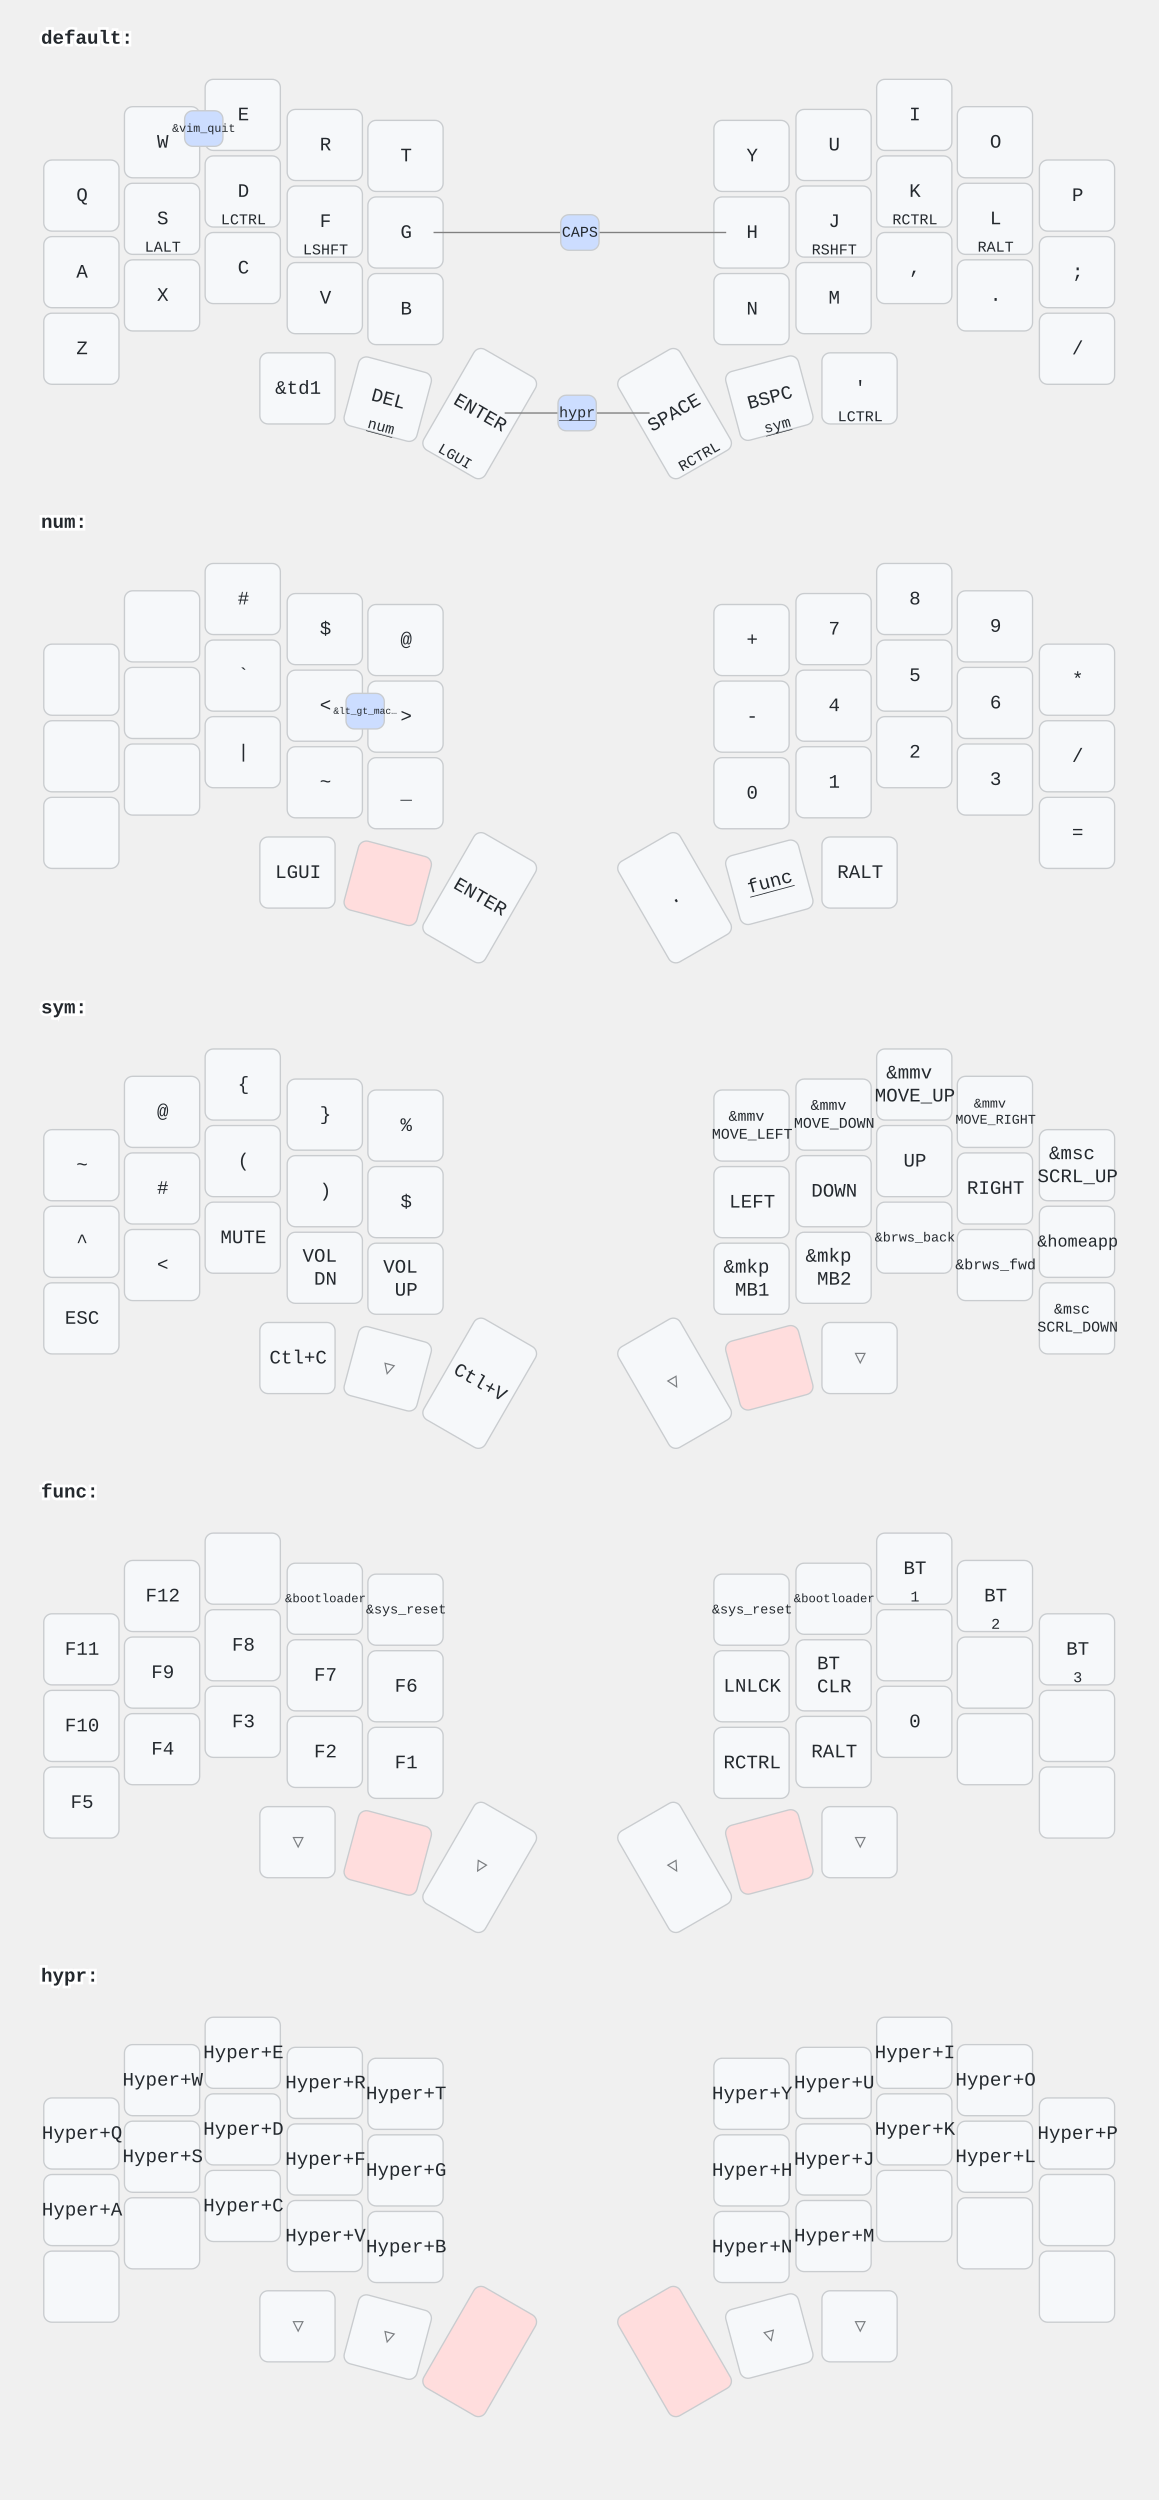
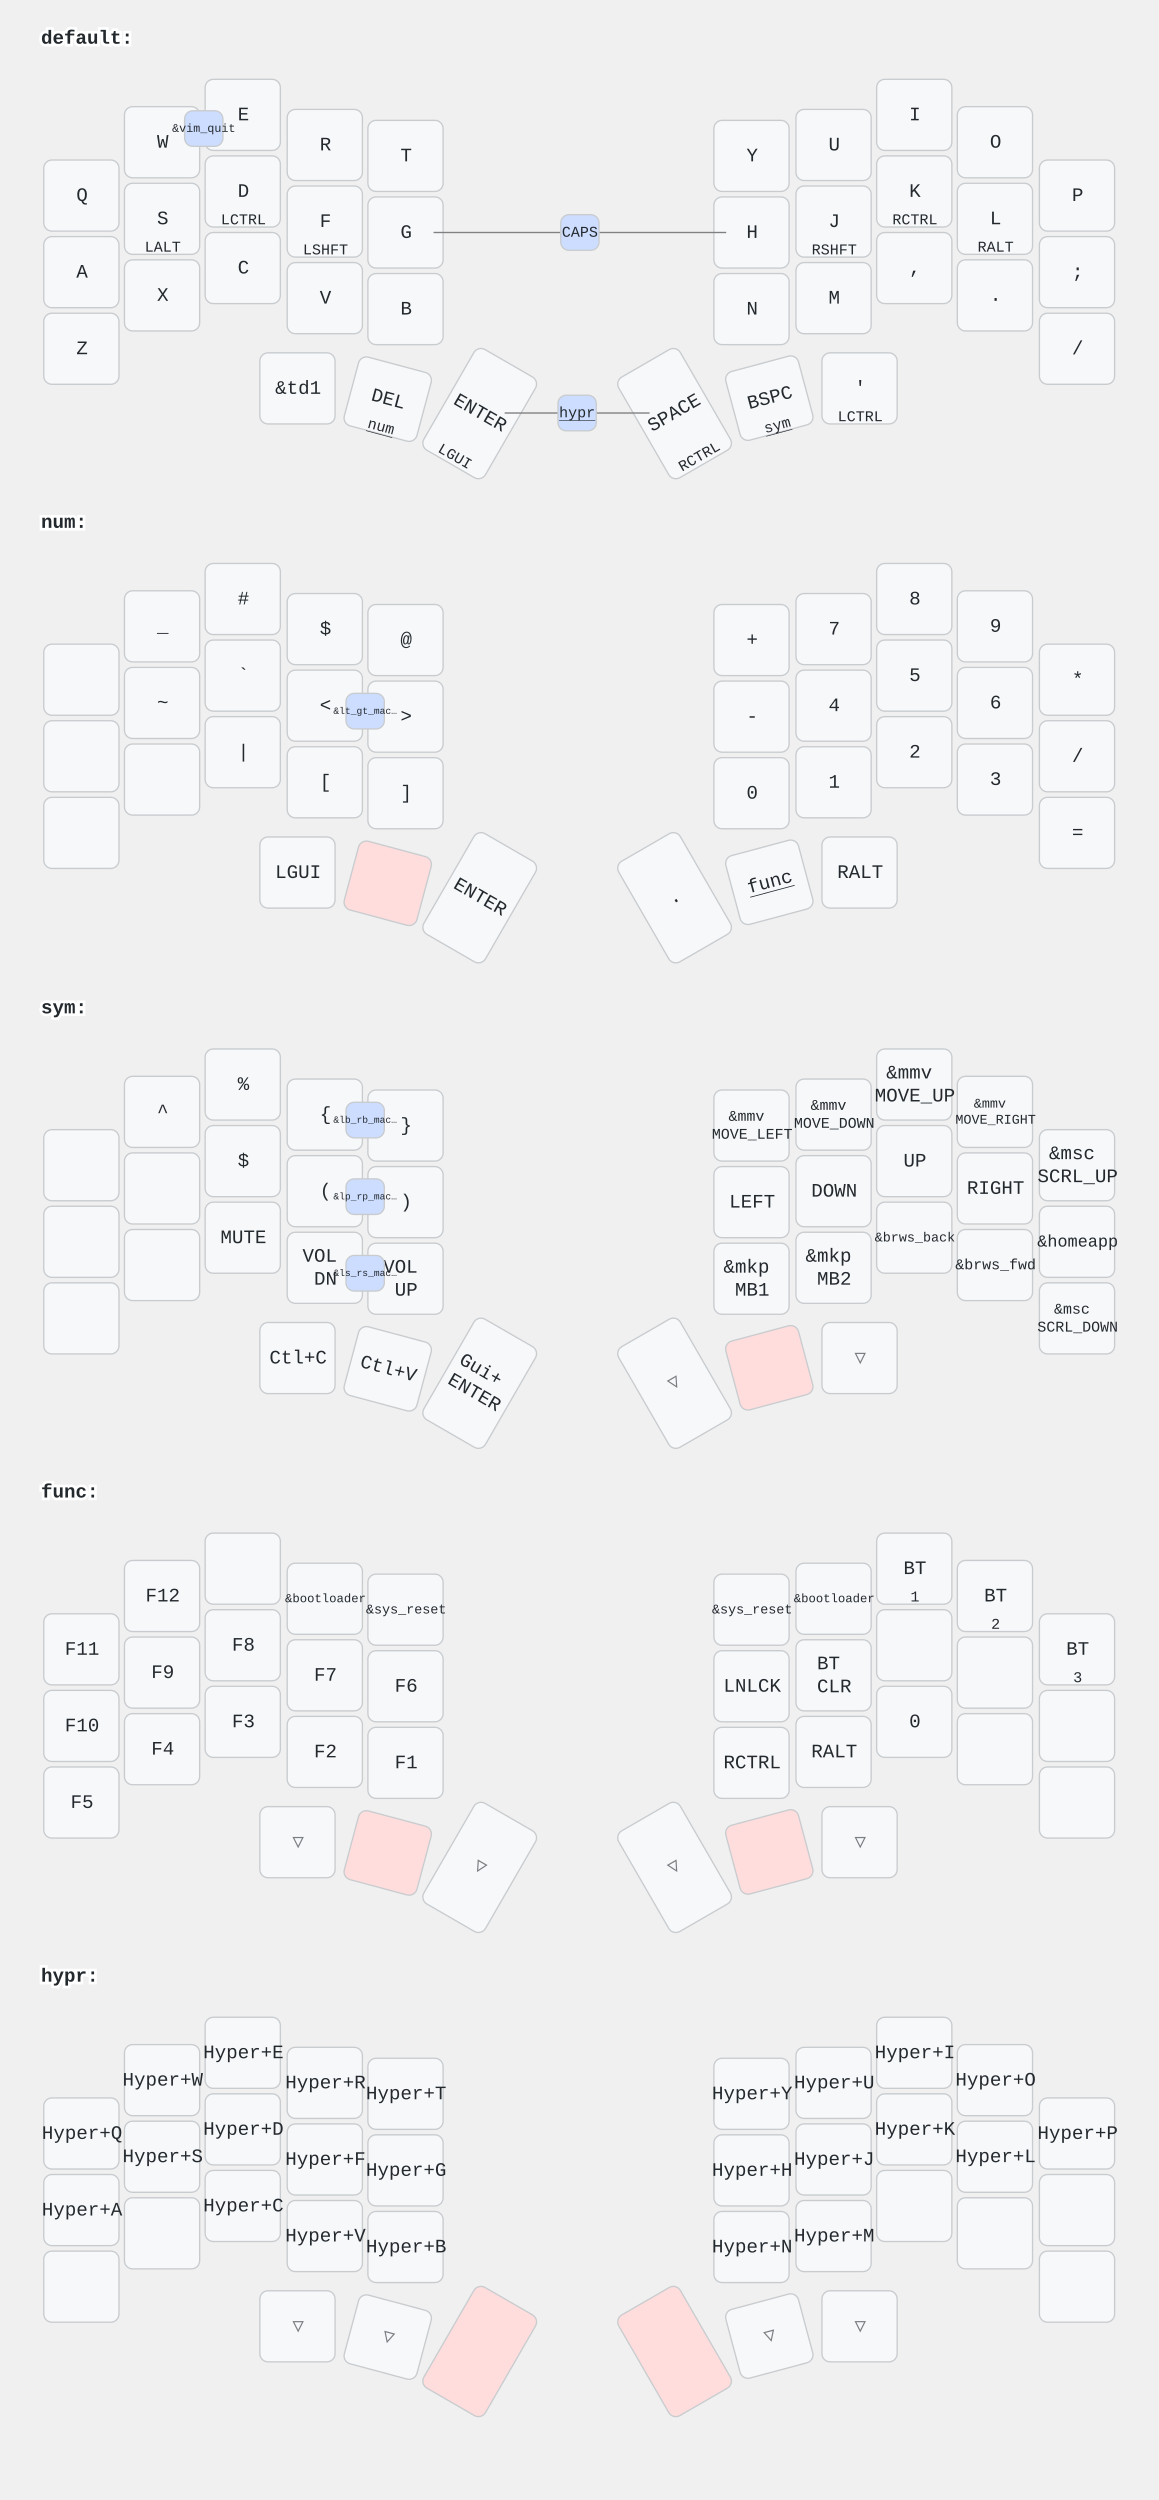
<svg xmlns="http://www.w3.org/2000/svg" width="847" height="1828" viewBox="0 0 847 1828" class="keymap">
  <style>/* inherit to force styles through use tags */
svg path {
    fill: inherit;
}

/* font and background color specifications */
svg.keymap {
    font-family: SFMono-Regular,Consolas,Liberation Mono,Menlo,monospace;
    font-size: 14px;
    font-kerning: normal;
    text-rendering: optimizeLegibility;
    fill: #24292e;
}

/* default key styling */
rect.key {
    fill: #f6f8fa;
}

rect.key, rect.combo {
    stroke: #c9cccf;
    stroke-width: 1;
}

/* default key side styling, only used is draw_key_sides is set */
rect.side {
    filter: brightness(90%);
}

/* color accent for combo boxes */
rect.combo, rect.combo-separate {
    fill: #cdf;
}

/* color accent for held keys */
rect.held, rect.combo.held {
    fill: #fdd;
}

/* color accent for ghost (optional) keys */
rect.ghost, rect.combo.ghost {
    stroke-dasharray: 4, 4;
    stroke-width: 2;
}

text {
    text-anchor: middle;
    dominant-baseline: middle;
}

/* styling for layer labels */
text.label {
    font-weight: bold;
    text-anchor: start;
    stroke: white;
    stroke-width: 4;
    paint-order: stroke;
}

/* styling for optional footer */
text.footer {
    text-anchor: end;
    dominant-baseline: auto;
    stroke: white;
    stroke-width: 4;
    paint-order: stroke;
}

/* styling for combo tap, and key non-tap label text */
text.combo, text.hold, text.shifted, text.left, text.right {
    font-size: 11px;
}

text.hold {
    text-anchor: middle;
    dominant-baseline: auto;
}

text.shifted {
    text-anchor: middle;
    dominant-baseline: hanging;
}

text.left {
    text-anchor: start;
}

text.right {
    text-anchor: end;
}

text.layer-activator {
    text-decoration: underline;
}

/* styling for hold/shifted label text in combo box */
text.combo.hold, text.combo.shifted, text.combo.left, text.combo.right {
    font-size: 8px;
}

/* lighter symbol for transparent keys */
text.trans {
    fill: #7b7e81;
}

/* styling for combo dendrons */
path.combo {
    stroke-width: 1;
    stroke: gray;
    fill: none;
}

/* Start Tabler Icons Cleanup */
/* cannot use height/width with glyphs */
.icon-tabler &gt; path {
    fill: inherit;
    stroke: inherit;
    stroke-width: 2;
}
/* hide tabler's default box */
.icon-tabler &gt; path[stroke="none"][fill="none"] {
    visibility: hidden;
}
/* End Tabler Icons Cleanup */
</style>
  <g transform="translate(30, 0)" class="layer-default">
    <text x="0" y="28" class="label" id="default">default:</text>
    <g transform="translate(0, 56)">
      <g transform="translate(30, 87)" class="key keypos-0">
        <rect rx="6" ry="6" x="-28" y="-26" width="55" height="52" class="key" />
        <text x="0" y="0" class="key tap">Q</text>
      </g>
      <g transform="translate(89, 48)" class="key keypos-1">
        <rect rx="6" ry="6" x="-28" y="-26" width="55" height="52" class="key" />
        <text x="0" y="0" class="key tap">W</text>
      </g>
      <g transform="translate(148, 28)" class="key keypos-2">
        <rect rx="6" ry="6" x="-28" y="-26" width="55" height="52" class="key" />
        <text x="0" y="0" class="key tap">E</text>
      </g>
      <g transform="translate(208, 50)" class="key keypos-3">
        <rect rx="6" ry="6" x="-28" y="-26" width="55" height="52" class="key" />
        <text x="0" y="0" class="key tap">R</text>
      </g>
      <g transform="translate(267, 58)" class="key keypos-4">
        <rect rx="6" ry="6" x="-28" y="-26" width="55" height="52" class="key" />
        <text x="0" y="0" class="key tap">T</text>
      </g>
      <g transform="translate(520, 58)" class="key keypos-5">
        <rect rx="6" ry="6" x="-28" y="-26" width="55" height="52" class="key" />
        <text x="0" y="0" class="key tap">Y</text>
      </g>
      <g transform="translate(580, 50)" class="key keypos-6">
        <rect rx="6" ry="6" x="-28" y="-26" width="55" height="52" class="key" />
        <text x="0" y="0" class="key tap">U</text>
      </g>
      <g transform="translate(639, 28)" class="key keypos-7">
        <rect rx="6" ry="6" x="-28" y="-26" width="55" height="52" class="key" />
        <text x="0" y="0" class="key tap">I</text>
      </g>
      <g transform="translate(698, 48)" class="key keypos-8">
        <rect rx="6" ry="6" x="-28" y="-26" width="55" height="52" class="key" />
        <text x="0" y="0" class="key tap">O</text>
      </g>
      <g transform="translate(758, 87)" class="key keypos-9">
        <rect rx="6" ry="6" x="-28" y="-26" width="55" height="52" class="key" />
        <text x="0" y="0" class="key tap">P</text>
      </g>
      <g transform="translate(30, 143)" class="key keypos-10">
        <rect rx="6" ry="6" x="-28" y="-26" width="55" height="52" class="key" />
        <text x="0" y="0" class="key tap">A</text>
      </g>
      <g transform="translate(89, 104)" class="key keypos-11">
        <rect rx="6" ry="6" x="-28" y="-26" width="55" height="52" class="key" />
        <text x="0" y="0" class="key tap">S</text>
        <text x="0" y="24" class="key hold">LALT</text>
      </g>
      <g transform="translate(148, 84)" class="key keypos-12">
        <rect rx="6" ry="6" x="-28" y="-26" width="55" height="52" class="key" />
        <text x="0" y="0" class="key tap">D</text>
        <text x="0" y="24" class="key hold">LCTRL</text>
      </g>
      <g transform="translate(208, 106)" class="key keypos-13">
        <rect rx="6" ry="6" x="-28" y="-26" width="55" height="52" class="key" />
        <text x="0" y="0" class="key tap">F</text>
        <text x="0" y="24" class="key hold">LSHFT</text>
      </g>
      <g transform="translate(267, 114)" class="key keypos-14">
        <rect rx="6" ry="6" x="-28" y="-26" width="55" height="52" class="key" />
        <text x="0" y="0" class="key tap">G</text>
      </g>
      <g transform="translate(520, 114)" class="key keypos-15">
        <rect rx="6" ry="6" x="-28" y="-26" width="55" height="52" class="key" />
        <text x="0" y="0" class="key tap">H</text>
      </g>
      <g transform="translate(580, 106)" class="key keypos-16">
        <rect rx="6" ry="6" x="-28" y="-26" width="55" height="52" class="key" />
        <text x="0" y="0" class="key tap">J</text>
        <text x="0" y="24" class="key hold">RSHFT</text>
      </g>
      <g transform="translate(639, 84)" class="key keypos-17">
        <rect rx="6" ry="6" x="-28" y="-26" width="55" height="52" class="key" />
        <text x="0" y="0" class="key tap">K</text>
        <text x="0" y="24" class="key hold">RCTRL</text>
      </g>
      <g transform="translate(698, 104)" class="key keypos-18">
        <rect rx="6" ry="6" x="-28" y="-26" width="55" height="52" class="key" />
        <text x="0" y="0" class="key tap">L</text>
        <text x="0" y="24" class="key hold">RALT</text>
      </g>
      <g transform="translate(758, 143)" class="key keypos-19">
        <rect rx="6" ry="6" x="-28" y="-26" width="55" height="52" class="key" />
        <text x="0" y="0" class="key tap">;</text>
      </g>
      <g transform="translate(30, 199)" class="key keypos-20">
        <rect rx="6" ry="6" x="-28" y="-26" width="55" height="52" class="key" />
        <text x="0" y="0" class="key tap">Z</text>
      </g>
      <g transform="translate(89, 160)" class="key keypos-21">
        <rect rx="6" ry="6" x="-28" y="-26" width="55" height="52" class="key" />
        <text x="0" y="0" class="key tap">X</text>
      </g>
      <g transform="translate(148, 140)" class="key keypos-22">
        <rect rx="6" ry="6" x="-28" y="-26" width="55" height="52" class="key" />
        <text x="0" y="0" class="key tap">C</text>
      </g>
      <g transform="translate(208, 162)" class="key keypos-23">
        <rect rx="6" ry="6" x="-28" y="-26" width="55" height="52" class="key" />
        <text x="0" y="0" class="key tap">V</text>
      </g>
      <g transform="translate(267, 170)" class="key keypos-24">
        <rect rx="6" ry="6" x="-28" y="-26" width="55" height="52" class="key" />
        <text x="0" y="0" class="key tap">B</text>
      </g>
      <g transform="translate(520, 170)" class="key keypos-25">
        <rect rx="6" ry="6" x="-28" y="-26" width="55" height="52" class="key" />
        <text x="0" y="0" class="key tap">N</text>
      </g>
      <g transform="translate(580, 162)" class="key keypos-26">
        <rect rx="6" ry="6" x="-28" y="-26" width="55" height="52" class="key" />
        <text x="0" y="0" class="key tap">M</text>
      </g>
      <g transform="translate(639, 140)" class="key keypos-27">
        <rect rx="6" ry="6" x="-28" y="-26" width="55" height="52" class="key" />
        <text x="0" y="0" class="key tap">,</text>
      </g>
      <g transform="translate(698, 160)" class="key keypos-28">
        <rect rx="6" ry="6" x="-28" y="-26" width="55" height="52" class="key" />
        <text x="0" y="0" class="key tap">.</text>
      </g>
      <g transform="translate(758, 199)" class="key keypos-29">
        <rect rx="6" ry="6" x="-28" y="-26" width="55" height="52" class="key" />
        <text x="0" y="0" class="key tap">/</text>
      </g>
      <g transform="translate(188, 228)" class="key keypos-30">
        <rect rx="6" ry="6" x="-28" y="-26" width="55" height="52" class="key" />
        <text x="0" y="0" class="key tap">&amp;td1</text>
      </g>
      <g transform="translate(254, 236) rotate(15.0)" class="key keypos-31">
        <rect rx="6" ry="6" x="-28" y="-26" width="55" height="52" class="key" />
        <text x="0" y="0" class="key tap">DEL</text>
        <a href="#num">
          <text x="0" y="24" class="key hold layer-activator">num</text>
        </a>
      </g>
      <g transform="translate(321, 246) rotate(30.0)" class="key keypos-32">
        <rect rx="6" ry="6" x="-26" y="-42" width="52" height="85" class="key" />
        <text x="0" y="0" class="key tap">ENTER</text>
        <text x="0" y="40" class="key hold">LGUI</text>
      </g>
      <g transform="translate(463, 246) rotate(-30.0)" class="key keypos-33">
        <rect rx="6" ry="6" x="-26" y="-42" width="52" height="85" class="key" />
        <text x="0" y="0" class="key tap">SPACE</text>
        <text x="0" y="40" class="key hold">RCTRL</text>
      </g>
      <g transform="translate(533, 235) rotate(-15.0)" class="key keypos-34">
        <rect rx="6" ry="6" x="-28" y="-26" width="55" height="52" class="key" />
        <text x="0" y="0" class="key tap">BSPC</text>
        <a href="#sym">
          <text x="0" y="24" class="key hold layer-activator">sym</text>
        </a>
      </g>
      <g transform="translate(599, 228)" class="key keypos-35">
        <rect rx="6" ry="6" x="-28" y="-26" width="55" height="52" class="key" />
        <text x="0" y="0" class="key tap">'</text>
        <text x="0" y="24" class="key hold">LCTRL</text>
      </g>
      <g class="combo combopos-0">
        <rect rx="6" ry="6" x="105" y="25" width="28" height="26" class="combo" />
        <text x="119" y="38" class="combo tap">
          <tspan style="font-size: 78%">&amp;vim_quit</tspan>
        </text>
      </g>
      <g class="combo combopos-1">
        <path d="M392,246 l-53,0" class="combo" />
        <path d="M392,246 l53,0" class="combo" />
        <rect rx="6" ry="6" x="378" y="233" width="28" height="26" class="combo" />
        <a href="#hypr">
          <text x="392" y="246" class="combo tap layer-activator">hypr</text>
        </a>
      </g>
      <g class="combo combopos-2">
        <path d="M394,114 l-107,0" class="combo" />
        <path d="M394,114 l107,0" class="combo" />
        <rect rx="6" ry="6" x="380" y="101" width="28" height="26" class="combo" />
        <text x="394" y="114" class="combo tap">CAPS</text>
      </g>
    </g>
  </g>
  <g transform="translate(30, 354)" class="layer-num">
    <text x="0" y="28" class="label" id="num">num:</text>
    <g transform="translate(0, 56)">
      <g transform="translate(30, 87)" class="key keypos-0">
        <rect rx="6" ry="6" x="-28" y="-26" width="55" height="52" class="key" />
      </g>
      <g transform="translate(89, 48)" class="key keypos-1">
        <rect rx="6" ry="6" x="-28" y="-26" width="55" height="52" class="key" />
+         <text x="0" y="0" class="key tap">_</text>
      </g>
      <g transform="translate(148, 28)" class="key keypos-2">
        <rect rx="6" ry="6" x="-28" y="-26" width="55" height="52" class="key" />
        <text x="0" y="0" class="key tap">#</text>
      </g>
      <g transform="translate(208, 50)" class="key keypos-3">
        <rect rx="6" ry="6" x="-28" y="-26" width="55" height="52" class="key" />
        <text x="0" y="0" class="key tap">$</text>
      </g>
      <g transform="translate(267, 58)" class="key keypos-4">
        <rect rx="6" ry="6" x="-28" y="-26" width="55" height="52" class="key" />
        <text x="0" y="0" class="key tap">@</text>
      </g>
      <g transform="translate(520, 58)" class="key keypos-5">
        <rect rx="6" ry="6" x="-28" y="-26" width="55" height="52" class="key" />
        <text x="0" y="0" class="key tap">+</text>
      </g>
      <g transform="translate(580, 50)" class="key keypos-6">
        <rect rx="6" ry="6" x="-28" y="-26" width="55" height="52" class="key" />
        <text x="0" y="0" class="key tap">7</text>
      </g>
      <g transform="translate(639, 28)" class="key keypos-7">
        <rect rx="6" ry="6" x="-28" y="-26" width="55" height="52" class="key" />
        <text x="0" y="0" class="key tap">8</text>
      </g>
      <g transform="translate(698, 48)" class="key keypos-8">
        <rect rx="6" ry="6" x="-28" y="-26" width="55" height="52" class="key" />
        <text x="0" y="0" class="key tap">9</text>
      </g>
      <g transform="translate(758, 87)" class="key keypos-9">
        <rect rx="6" ry="6" x="-28" y="-26" width="55" height="52" class="key" />
        <text x="0" y="0" class="key tap">*</text>
      </g>
      <g transform="translate(30, 143)" class="key keypos-10">
        <rect rx="6" ry="6" x="-28" y="-26" width="55" height="52" class="key" />
      </g>
      <g transform="translate(89, 104)" class="key keypos-11">
        <rect rx="6" ry="6" x="-28" y="-26" width="55" height="52" class="key" />
+         <text x="0" y="0" class="key tap">~</text>
      </g>
      <g transform="translate(148, 84)" class="key keypos-12">
        <rect rx="6" ry="6" x="-28" y="-26" width="55" height="52" class="key" />
        <text x="0" y="0" class="key tap">`</text>
      </g>
      <g transform="translate(208, 106)" class="key keypos-13">
        <rect rx="6" ry="6" x="-28" y="-26" width="55" height="52" class="key" />
        <text x="0" y="0" class="key tap">&lt;</text>
      </g>
      <g transform="translate(267, 114)" class="key keypos-14">
        <rect rx="6" ry="6" x="-28" y="-26" width="55" height="52" class="key" />
        <text x="0" y="0" class="key tap">&gt;</text>
      </g>
      <g transform="translate(520, 114)" class="key keypos-15">
        <rect rx="6" ry="6" x="-28" y="-26" width="55" height="52" class="key" />
        <text x="0" y="0" class="key tap">-</text>
      </g>
      <g transform="translate(580, 106)" class="key keypos-16">
        <rect rx="6" ry="6" x="-28" y="-26" width="55" height="52" class="key" />
        <text x="0" y="0" class="key tap">4</text>
      </g>
      <g transform="translate(639, 84)" class="key keypos-17">
        <rect rx="6" ry="6" x="-28" y="-26" width="55" height="52" class="key" />
        <text x="0" y="0" class="key tap">5</text>
      </g>
      <g transform="translate(698, 104)" class="key keypos-18">
        <rect rx="6" ry="6" x="-28" y="-26" width="55" height="52" class="key" />
        <text x="0" y="0" class="key tap">6</text>
      </g>
      <g transform="translate(758, 143)" class="key keypos-19">
        <rect rx="6" ry="6" x="-28" y="-26" width="55" height="52" class="key" />
        <text x="0" y="0" class="key tap">/</text>
      </g>
      <g transform="translate(30, 199)" class="key keypos-20">
        <rect rx="6" ry="6" x="-28" y="-26" width="55" height="52" class="key" />
      </g>
      <g transform="translate(89, 160)" class="key keypos-21">
        <rect rx="6" ry="6" x="-28" y="-26" width="55" height="52" class="key" />
      </g>
      <g transform="translate(148, 140)" class="key keypos-22">
        <rect rx="6" ry="6" x="-28" y="-26" width="55" height="52" class="key" />
        <text x="0" y="0" class="key tap">|</text>
      </g>
      <g transform="translate(208, 162)" class="key keypos-23">
        <rect rx="6" ry="6" x="-28" y="-26" width="55" height="52" class="key" />
-         <text x="0" y="0" class="key tap">~</text>
+         <text x="0" y="0" class="key tap">[</text>
      </g>
      <g transform="translate(267, 170)" class="key keypos-24">
        <rect rx="6" ry="6" x="-28" y="-26" width="55" height="52" class="key" />
-         <text x="0" y="0" class="key tap">_</text>
+         <text x="0" y="0" class="key tap">]</text>
      </g>
      <g transform="translate(520, 170)" class="key keypos-25">
        <rect rx="6" ry="6" x="-28" y="-26" width="55" height="52" class="key" />
        <text x="0" y="0" class="key tap">0</text>
      </g>
      <g transform="translate(580, 162)" class="key keypos-26">
        <rect rx="6" ry="6" x="-28" y="-26" width="55" height="52" class="key" />
        <text x="0" y="0" class="key tap">1</text>
      </g>
      <g transform="translate(639, 140)" class="key keypos-27">
        <rect rx="6" ry="6" x="-28" y="-26" width="55" height="52" class="key" />
        <text x="0" y="0" class="key tap">2</text>
      </g>
      <g transform="translate(698, 160)" class="key keypos-28">
        <rect rx="6" ry="6" x="-28" y="-26" width="55" height="52" class="key" />
        <text x="0" y="0" class="key tap">3</text>
      </g>
      <g transform="translate(758, 199)" class="key keypos-29">
        <rect rx="6" ry="6" x="-28" y="-26" width="55" height="52" class="key" />
        <text x="0" y="0" class="key tap">=</text>
      </g>
      <g transform="translate(188, 228)" class="key keypos-30">
        <rect rx="6" ry="6" x="-28" y="-26" width="55" height="52" class="key" />
        <text x="0" y="0" class="key tap">LGUI</text>
      </g>
      <g transform="translate(254, 236) rotate(15.0)" class="key held keypos-31">
        <rect rx="6" ry="6" x="-28" y="-26" width="55" height="52" class="key held" />
      </g>
      <g transform="translate(321, 246) rotate(30.0)" class="key keypos-32">
        <rect rx="6" ry="6" x="-26" y="-42" width="52" height="85" class="key" />
        <text x="0" y="0" class="key tap">ENTER</text>
      </g>
      <g transform="translate(463, 246) rotate(-30.0)" class="key keypos-33">
        <rect rx="6" ry="6" x="-26" y="-42" width="52" height="85" class="key" />
        <text x="0" y="0" class="key tap">.</text>
      </g>
      <g transform="translate(533, 235) rotate(-15.0)" class="key keypos-34">
        <rect rx="6" ry="6" x="-28" y="-26" width="55" height="52" class="key" />
        <a href="#func">
          <text x="0" y="0" class="key tap layer-activator">func</text>
        </a>
      </g>
      <g transform="translate(599, 228)" class="key keypos-35">
        <rect rx="6" ry="6" x="-28" y="-26" width="55" height="52" class="key" />
        <text x="0" y="0" class="key tap">RALT</text>
      </g>
      <g class="combo combopos-0">
        <rect rx="6" ry="6" x="223" y="97" width="28" height="26" class="combo" />
        <text x="237" y="110" class="combo tap">
          <tspan style="font-size: 64%">&amp;lt_gt_mac…</tspan>
        </text>
      </g>
    </g>
  </g>
  <g transform="translate(30, 709)" class="layer-sym">
    <text x="0" y="28" class="label" id="sym">sym:</text>
    <g transform="translate(0, 56)">
      <g transform="translate(30, 87)" class="key keypos-0">
        <rect rx="6" ry="6" x="-28" y="-26" width="55" height="52" class="key" />
-         <text x="0" y="0" class="key tap">~</text>
      </g>
      <g transform="translate(89, 48)" class="key keypos-1">
        <rect rx="6" ry="6" x="-28" y="-26" width="55" height="52" class="key" />
-         <text x="0" y="0" class="key tap">@</text>
+         <text x="0" y="0" class="key tap">^</text>
      </g>
      <g transform="translate(148, 28)" class="key keypos-2">
        <rect rx="6" ry="6" x="-28" y="-26" width="55" height="52" class="key" />
+         <text x="0" y="0" class="key tap">%</text>
+       </g>
+       <g transform="translate(208, 50)" class="key keypos-3">
+         <rect rx="6" ry="6" x="-28" y="-26" width="55" height="52" class="key" />
        <text x="0" y="0" class="key tap">{</text>
      </g>
-       <g transform="translate(208, 50)" class="key keypos-3">
+       <g transform="translate(267, 58)" class="key keypos-4">
        <rect rx="6" ry="6" x="-28" y="-26" width="55" height="52" class="key" />
        <text x="0" y="0" class="key tap">}</text>
-       </g>
-       <g transform="translate(267, 58)" class="key keypos-4">
-         <rect rx="6" ry="6" x="-28" y="-26" width="55" height="52" class="key" />
-         <text x="0" y="0" class="key tap">%</text>
      </g>
      <g transform="translate(520, 58)" class="key keypos-5">
        <rect rx="6" ry="6" x="-28" y="-26" width="55" height="52" class="key" />
        <text x="0" y="0" class="key tap">
          <tspan x="0" dy="-0.6em" style="font-size: 78%">&amp;mmv</tspan>
          <tspan x="0" dy="1.2em" style="font-size: 78%">MOVE_LEFT</tspan>
        </text>
      </g>
      <g transform="translate(580, 50)" class="key keypos-6">
        <rect rx="6" ry="6" x="-28" y="-26" width="55" height="52" class="key" />
        <text x="0" y="0" class="key tap">
          <tspan x="0" dy="-0.6em" style="font-size: 78%">&amp;mmv</tspan>
          <tspan x="0" dy="1.2em" style="font-size: 78%">MOVE_DOWN</tspan>
        </text>
      </g>
      <g transform="translate(639, 28)" class="key keypos-7">
        <rect rx="6" ry="6" x="-28" y="-26" width="55" height="52" class="key" />
        <text x="0" y="0" class="key tap">
          <tspan x="0" dy="-0.6em">&amp;mmv</tspan>
          <tspan x="0" dy="1.2em">MOVE_UP</tspan>
        </text>
      </g>
      <g transform="translate(698, 48)" class="key keypos-8">
        <rect rx="6" ry="6" x="-28" y="-26" width="55" height="52" class="key" />
        <text x="0" y="0" class="key tap">
          <tspan x="0" dy="-0.6em" style="font-size: 70%">&amp;mmv</tspan>
          <tspan x="0" dy="1.2em" style="font-size: 70%">MOVE_RIGHT</tspan>
        </text>
      </g>
      <g transform="translate(758, 87)" class="key keypos-9">
        <rect rx="6" ry="6" x="-28" y="-26" width="55" height="52" class="key" />
        <text x="0" y="0" class="key tap">
          <tspan x="0" dy="-0.6em">&amp;msc</tspan>
          <tspan x="0" dy="1.2em">SCRL_UP</tspan>
        </text>
      </g>
      <g transform="translate(30, 143)" class="key keypos-10">
        <rect rx="6" ry="6" x="-28" y="-26" width="55" height="52" class="key" />
-         <text x="0" y="0" class="key tap">^</text>
      </g>
      <g transform="translate(89, 104)" class="key keypos-11">
        <rect rx="6" ry="6" x="-28" y="-26" width="55" height="52" class="key" />
-         <text x="0" y="0" class="key tap">#</text>
      </g>
      <g transform="translate(148, 84)" class="key keypos-12">
        <rect rx="6" ry="6" x="-28" y="-26" width="55" height="52" class="key" />
+         <text x="0" y="0" class="key tap">$</text>
+       </g>
+       <g transform="translate(208, 106)" class="key keypos-13">
+         <rect rx="6" ry="6" x="-28" y="-26" width="55" height="52" class="key" />
        <text x="0" y="0" class="key tap">(</text>
      </g>
-       <g transform="translate(208, 106)" class="key keypos-13">
+       <g transform="translate(267, 114)" class="key keypos-14">
        <rect rx="6" ry="6" x="-28" y="-26" width="55" height="52" class="key" />
        <text x="0" y="0" class="key tap">)</text>
      </g>
-       <g transform="translate(267, 114)" class="key keypos-14">
-         <rect rx="6" ry="6" x="-28" y="-26" width="55" height="52" class="key" />
-         <text x="0" y="0" class="key tap">$</text>
-       </g>
      <g transform="translate(520, 114)" class="key keypos-15">
        <rect rx="6" ry="6" x="-28" y="-26" width="55" height="52" class="key" />
        <text x="0" y="0" class="key tap">LEFT</text>
      </g>
      <g transform="translate(580, 106)" class="key keypos-16">
        <rect rx="6" ry="6" x="-28" y="-26" width="55" height="52" class="key" />
        <text x="0" y="0" class="key tap">DOWN</text>
      </g>
      <g transform="translate(639, 84)" class="key keypos-17">
        <rect rx="6" ry="6" x="-28" y="-26" width="55" height="52" class="key" />
        <text x="0" y="0" class="key tap">UP</text>
      </g>
      <g transform="translate(698, 104)" class="key keypos-18">
        <rect rx="6" ry="6" x="-28" y="-26" width="55" height="52" class="key" />
        <text x="0" y="0" class="key tap">RIGHT</text>
      </g>
      <g transform="translate(758, 143)" class="key keypos-19">
        <rect rx="6" ry="6" x="-28" y="-26" width="55" height="52" class="key" />
        <text x="0" y="0" class="key tap">
          <tspan style="font-size: 88%">&amp;homeapp</tspan>
        </text>
      </g>
      <g transform="translate(30, 199)" class="key keypos-20">
        <rect rx="6" ry="6" x="-28" y="-26" width="55" height="52" class="key" />
-         <text x="0" y="0" class="key tap">ESC</text>
      </g>
      <g transform="translate(89, 160)" class="key keypos-21">
        <rect rx="6" ry="6" x="-28" y="-26" width="55" height="52" class="key" />
-         <text x="0" y="0" class="key tap">&lt;</text>
      </g>
      <g transform="translate(148, 140)" class="key keypos-22">
        <rect rx="6" ry="6" x="-28" y="-26" width="55" height="52" class="key" />
        <text x="0" y="0" class="key tap">MUTE</text>
      </g>
      <g transform="translate(208, 162)" class="key keypos-23">
        <rect rx="6" ry="6" x="-28" y="-26" width="55" height="52" class="key" />
        <text x="0" y="0" class="key tap">
          <tspan x="0" dy="-0.6em">VOL</tspan>
          <tspan x="0" dy="1.2em">DN</tspan>
        </text>
      </g>
      <g transform="translate(267, 170)" class="key keypos-24">
        <rect rx="6" ry="6" x="-28" y="-26" width="55" height="52" class="key" />
        <text x="0" y="0" class="key tap">
          <tspan x="0" dy="-0.6em">VOL</tspan>
          <tspan x="0" dy="1.2em">UP</tspan>
        </text>
      </g>
      <g transform="translate(520, 170)" class="key keypos-25">
        <rect rx="6" ry="6" x="-28" y="-26" width="55" height="52" class="key" />
        <text x="0" y="0" class="key tap">
          <tspan x="0" dy="-0.6em">&amp;mkp</tspan>
          <tspan x="0" dy="1.2em">MB1</tspan>
        </text>
      </g>
      <g transform="translate(580, 162)" class="key keypos-26">
        <rect rx="6" ry="6" x="-28" y="-26" width="55" height="52" class="key" />
        <text x="0" y="0" class="key tap">
          <tspan x="0" dy="-0.6em">&amp;mkp</tspan>
          <tspan x="0" dy="1.2em">MB2</tspan>
        </text>
      </g>
      <g transform="translate(639, 140)" class="key keypos-27">
        <rect rx="6" ry="6" x="-28" y="-26" width="55" height="52" class="key" />
        <text x="0" y="0" class="key tap">
          <tspan style="font-size: 70%">&amp;brws_back</tspan>
        </text>
      </g>
      <g transform="translate(698, 160)" class="key keypos-28">
        <rect rx="6" ry="6" x="-28" y="-26" width="55" height="52" class="key" />
        <text x="0" y="0" class="key tap">
          <tspan style="font-size: 78%">&amp;brws_fwd</tspan>
        </text>
      </g>
      <g transform="translate(758, 199)" class="key keypos-29">
        <rect rx="6" ry="6" x="-28" y="-26" width="55" height="52" class="key" />
        <text x="0" y="0" class="key tap">
          <tspan x="0" dy="-0.6em" style="font-size: 78%">&amp;msc</tspan>
          <tspan x="0" dy="1.2em" style="font-size: 78%">SCRL_DOWN</tspan>
        </text>
      </g>
      <g transform="translate(188, 228)" class="key keypos-30">
        <rect rx="6" ry="6" x="-28" y="-26" width="55" height="52" class="key" />
        <text x="0" y="0" class="key tap">Ctl+C</text>
      </g>
-       <g transform="translate(254, 236) rotate(15.0)" class="key trans keypos-31">
-         <rect rx="6" ry="6" x="-28" y="-26" width="55" height="52" class="key trans" />
-         <text x="0" y="0" class="key trans tap">▽</text>
+       <g transform="translate(254, 236) rotate(15.0)" class="key keypos-31">
+         <rect rx="6" ry="6" x="-28" y="-26" width="55" height="52" class="key" />
+         <text x="0" y="0" class="key tap">Ctl+V</text>
      </g>
      <g transform="translate(321, 246) rotate(30.0)" class="key keypos-32">
        <rect rx="6" ry="6" x="-26" y="-42" width="52" height="85" class="key" />
-         <text x="0" y="0" class="key tap">Ctl+V</text>
+         <text x="0" y="0" class="key tap">
+           <tspan x="0" dy="-0.6em">Gui+</tspan>
+           <tspan x="0" dy="1.2em">ENTER</tspan>
+         </text>
      </g>
      <g transform="translate(463, 246) rotate(-30.0)" class="key trans keypos-33">
        <rect rx="6" ry="6" x="-26" y="-42" width="52" height="85" class="key trans" />
        <text x="0" y="0" class="key trans tap">▽</text>
      </g>
      <g transform="translate(533, 235) rotate(-15.0)" class="key held keypos-34">
        <rect rx="6" ry="6" x="-28" y="-26" width="55" height="52" class="key held" />
      </g>
      <g transform="translate(599, 228)" class="key trans keypos-35">
        <rect rx="6" ry="6" x="-28" y="-26" width="55" height="52" class="key trans" />
        <text x="0" y="0" class="key trans tap">▽</text>
+       </g>
+       <g class="combo combopos-0">
+         <rect rx="6" ry="6" x="223" y="41" width="28" height="26" class="combo" />
+         <text x="237" y="54" class="combo tap">
+           <tspan style="font-size: 64%">&amp;lb_rb_mac…</tspan>
+         </text>
+       </g>
+       <g class="combo combopos-1">
+         <rect rx="6" ry="6" x="223" y="97" width="28" height="26" class="combo" />
+         <text x="237" y="110" class="combo tap">
+           <tspan style="font-size: 64%">&amp;lp_rp_mac…</tspan>
+         </text>
+       </g>
+       <g class="combo combopos-2">
+         <rect rx="6" ry="6" x="223" y="153" width="28" height="26" class="combo" />
+         <text x="237" y="166" class="combo tap">
+           <tspan style="font-size: 64%">&amp;ls_rs_mac…</tspan>
+         </text>
      </g>
    </g>
  </g>
  <g transform="translate(30, 1063)" class="layer-func">
    <text x="0" y="28" class="label" id="func">func:</text>
    <g transform="translate(0, 56)">
      <g transform="translate(30, 87)" class="key keypos-0">
        <rect rx="6" ry="6" x="-28" y="-26" width="55" height="52" class="key" />
        <text x="0" y="0" class="key tap">F11</text>
      </g>
      <g transform="translate(89, 48)" class="key keypos-1">
        <rect rx="6" ry="6" x="-28" y="-26" width="55" height="52" class="key" />
        <text x="0" y="0" class="key tap">F12</text>
      </g>
      <g transform="translate(148, 28)" class="key keypos-2">
        <rect rx="6" ry="6" x="-28" y="-26" width="55" height="52" class="key" />
      </g>
      <g transform="translate(208, 50)" class="key keypos-3">
        <rect rx="6" ry="6" x="-28" y="-26" width="55" height="52" class="key" />
        <text x="0" y="0" class="key tap">
          <tspan style="font-size: 64%">&amp;bootloader</tspan>
        </text>
      </g>
      <g transform="translate(267, 58)" class="key keypos-4">
        <rect rx="6" ry="6" x="-28" y="-26" width="55" height="52" class="key" />
        <text x="0" y="0" class="key tap">
          <tspan style="font-size: 70%">&amp;sys_reset</tspan>
        </text>
      </g>
      <g transform="translate(520, 58)" class="key keypos-5">
        <rect rx="6" ry="6" x="-28" y="-26" width="55" height="52" class="key" />
        <text x="0" y="0" class="key tap">
          <tspan style="font-size: 70%">&amp;sys_reset</tspan>
        </text>
      </g>
      <g transform="translate(580, 50)" class="key keypos-6">
        <rect rx="6" ry="6" x="-28" y="-26" width="55" height="52" class="key" />
        <text x="0" y="0" class="key tap">
          <tspan style="font-size: 64%">&amp;bootloader</tspan>
        </text>
      </g>
      <g transform="translate(639, 28)" class="key keypos-7">
        <rect rx="6" ry="6" x="-28" y="-26" width="55" height="52" class="key" />
        <text x="0" y="0" class="key tap">BT</text>
        <text x="0" y="24" class="key hold">1</text>
      </g>
      <g transform="translate(698, 48)" class="key keypos-8">
        <rect rx="6" ry="6" x="-28" y="-26" width="55" height="52" class="key" />
        <text x="0" y="0" class="key tap">BT</text>
        <text x="0" y="24" class="key hold">2</text>
      </g>
      <g transform="translate(758, 87)" class="key keypos-9">
        <rect rx="6" ry="6" x="-28" y="-26" width="55" height="52" class="key" />
        <text x="0" y="0" class="key tap">BT</text>
        <text x="0" y="24" class="key hold">3</text>
      </g>
      <g transform="translate(30, 143)" class="key keypos-10">
        <rect rx="6" ry="6" x="-28" y="-26" width="55" height="52" class="key" />
        <text x="0" y="0" class="key tap">F10</text>
      </g>
      <g transform="translate(89, 104)" class="key keypos-11">
        <rect rx="6" ry="6" x="-28" y="-26" width="55" height="52" class="key" />
        <text x="0" y="0" class="key tap">F9</text>
      </g>
      <g transform="translate(148, 84)" class="key keypos-12">
        <rect rx="6" ry="6" x="-28" y="-26" width="55" height="52" class="key" />
        <text x="0" y="0" class="key tap">F8</text>
      </g>
      <g transform="translate(208, 106)" class="key keypos-13">
        <rect rx="6" ry="6" x="-28" y="-26" width="55" height="52" class="key" />
        <text x="0" y="0" class="key tap">F7</text>
      </g>
      <g transform="translate(267, 114)" class="key keypos-14">
        <rect rx="6" ry="6" x="-28" y="-26" width="55" height="52" class="key" />
        <text x="0" y="0" class="key tap">F6</text>
      </g>
      <g transform="translate(520, 114)" class="key keypos-15">
        <rect rx="6" ry="6" x="-28" y="-26" width="55" height="52" class="key" />
        <text x="0" y="0" class="key tap">LNLCK</text>
      </g>
      <g transform="translate(580, 106)" class="key keypos-16">
        <rect rx="6" ry="6" x="-28" y="-26" width="55" height="52" class="key" />
        <text x="0" y="0" class="key tap">
          <tspan x="0" dy="-0.6em">BT</tspan>
          <tspan x="0" dy="1.2em">CLR</tspan>
        </text>
      </g>
      <g transform="translate(639, 84)" class="key keypos-17">
        <rect rx="6" ry="6" x="-28" y="-26" width="55" height="52" class="key" />
      </g>
      <g transform="translate(698, 104)" class="key keypos-18">
        <rect rx="6" ry="6" x="-28" y="-26" width="55" height="52" class="key" />
      </g>
      <g transform="translate(758, 143)" class="key keypos-19">
        <rect rx="6" ry="6" x="-28" y="-26" width="55" height="52" class="key" />
      </g>
      <g transform="translate(30, 199)" class="key keypos-20">
        <rect rx="6" ry="6" x="-28" y="-26" width="55" height="52" class="key" />
        <text x="0" y="0" class="key tap">F5</text>
      </g>
      <g transform="translate(89, 160)" class="key keypos-21">
        <rect rx="6" ry="6" x="-28" y="-26" width="55" height="52" class="key" />
        <text x="0" y="0" class="key tap">F4</text>
      </g>
      <g transform="translate(148, 140)" class="key keypos-22">
        <rect rx="6" ry="6" x="-28" y="-26" width="55" height="52" class="key" />
        <text x="0" y="0" class="key tap">F3</text>
      </g>
      <g transform="translate(208, 162)" class="key keypos-23">
        <rect rx="6" ry="6" x="-28" y="-26" width="55" height="52" class="key" />
        <text x="0" y="0" class="key tap">F2</text>
      </g>
      <g transform="translate(267, 170)" class="key keypos-24">
        <rect rx="6" ry="6" x="-28" y="-26" width="55" height="52" class="key" />
        <text x="0" y="0" class="key tap">F1</text>
      </g>
      <g transform="translate(520, 170)" class="key keypos-25">
        <rect rx="6" ry="6" x="-28" y="-26" width="55" height="52" class="key" />
        <text x="0" y="0" class="key tap">RCTRL</text>
      </g>
      <g transform="translate(580, 162)" class="key keypos-26">
        <rect rx="6" ry="6" x="-28" y="-26" width="55" height="52" class="key" />
        <text x="0" y="0" class="key tap">RALT</text>
      </g>
      <g transform="translate(639, 140)" class="key keypos-27">
        <rect rx="6" ry="6" x="-28" y="-26" width="55" height="52" class="key" />
        <text x="0" y="0" class="key tap">0</text>
      </g>
      <g transform="translate(698, 160)" class="key keypos-28">
        <rect rx="6" ry="6" x="-28" y="-26" width="55" height="52" class="key" />
      </g>
      <g transform="translate(758, 199)" class="key keypos-29">
        <rect rx="6" ry="6" x="-28" y="-26" width="55" height="52" class="key" />
      </g>
      <g transform="translate(188, 228)" class="key trans keypos-30">
        <rect rx="6" ry="6" x="-28" y="-26" width="55" height="52" class="key trans" />
        <text x="0" y="0" class="key trans tap">▽</text>
      </g>
      <g transform="translate(254, 236) rotate(15.0)" class="key held keypos-31">
        <rect rx="6" ry="6" x="-28" y="-26" width="55" height="52" class="key held" />
      </g>
      <g transform="translate(321, 246) rotate(30.0)" class="key trans keypos-32">
        <rect rx="6" ry="6" x="-26" y="-42" width="52" height="85" class="key trans" />
        <text x="0" y="0" class="key trans tap">▽</text>
      </g>
      <g transform="translate(463, 246) rotate(-30.0)" class="key trans keypos-33">
        <rect rx="6" ry="6" x="-26" y="-42" width="52" height="85" class="key trans" />
        <text x="0" y="0" class="key trans tap">▽</text>
      </g>
      <g transform="translate(533, 235) rotate(-15.0)" class="key held keypos-34">
        <rect rx="6" ry="6" x="-28" y="-26" width="55" height="52" class="key held" />
      </g>
      <g transform="translate(599, 228)" class="key trans keypos-35">
        <rect rx="6" ry="6" x="-28" y="-26" width="55" height="52" class="key trans" />
        <text x="0" y="0" class="key trans tap">▽</text>
      </g>
    </g>
  </g>
  <g transform="translate(30, 1417)" class="layer-hypr">
    <text x="0" y="28" class="label" id="hypr">hypr:</text>
    <g transform="translate(0, 56)">
      <g transform="translate(30, 87)" class="key keypos-0">
        <rect rx="6" ry="6" x="-28" y="-26" width="55" height="52" class="key" />
        <text x="0" y="0" class="key tap">Hyper+Q</text>
      </g>
      <g transform="translate(89, 48)" class="key keypos-1">
        <rect rx="6" ry="6" x="-28" y="-26" width="55" height="52" class="key" />
        <text x="0" y="0" class="key tap">Hyper+W</text>
      </g>
      <g transform="translate(148, 28)" class="key keypos-2">
        <rect rx="6" ry="6" x="-28" y="-26" width="55" height="52" class="key" />
        <text x="0" y="0" class="key tap">Hyper+E</text>
      </g>
      <g transform="translate(208, 50)" class="key keypos-3">
        <rect rx="6" ry="6" x="-28" y="-26" width="55" height="52" class="key" />
        <text x="0" y="0" class="key tap">Hyper+R</text>
      </g>
      <g transform="translate(267, 58)" class="key keypos-4">
        <rect rx="6" ry="6" x="-28" y="-26" width="55" height="52" class="key" />
        <text x="0" y="0" class="key tap">Hyper+T</text>
      </g>
      <g transform="translate(520, 58)" class="key keypos-5">
        <rect rx="6" ry="6" x="-28" y="-26" width="55" height="52" class="key" />
        <text x="0" y="0" class="key tap">Hyper+Y</text>
      </g>
      <g transform="translate(580, 50)" class="key keypos-6">
        <rect rx="6" ry="6" x="-28" y="-26" width="55" height="52" class="key" />
        <text x="0" y="0" class="key tap">Hyper+U</text>
      </g>
      <g transform="translate(639, 28)" class="key keypos-7">
        <rect rx="6" ry="6" x="-28" y="-26" width="55" height="52" class="key" />
        <text x="0" y="0" class="key tap">Hyper+I</text>
      </g>
      <g transform="translate(698, 48)" class="key keypos-8">
        <rect rx="6" ry="6" x="-28" y="-26" width="55" height="52" class="key" />
        <text x="0" y="0" class="key tap">Hyper+O</text>
      </g>
      <g transform="translate(758, 87)" class="key keypos-9">
        <rect rx="6" ry="6" x="-28" y="-26" width="55" height="52" class="key" />
        <text x="0" y="0" class="key tap">Hyper+P</text>
      </g>
      <g transform="translate(30, 143)" class="key keypos-10">
        <rect rx="6" ry="6" x="-28" y="-26" width="55" height="52" class="key" />
        <text x="0" y="0" class="key tap">Hyper+A</text>
      </g>
      <g transform="translate(89, 104)" class="key keypos-11">
        <rect rx="6" ry="6" x="-28" y="-26" width="55" height="52" class="key" />
        <text x="0" y="0" class="key tap">Hyper+S</text>
      </g>
      <g transform="translate(148, 84)" class="key keypos-12">
        <rect rx="6" ry="6" x="-28" y="-26" width="55" height="52" class="key" />
        <text x="0" y="0" class="key tap">Hyper+D</text>
      </g>
      <g transform="translate(208, 106)" class="key keypos-13">
        <rect rx="6" ry="6" x="-28" y="-26" width="55" height="52" class="key" />
        <text x="0" y="0" class="key tap">Hyper+F</text>
      </g>
      <g transform="translate(267, 114)" class="key keypos-14">
        <rect rx="6" ry="6" x="-28" y="-26" width="55" height="52" class="key" />
        <text x="0" y="0" class="key tap">Hyper+G</text>
      </g>
      <g transform="translate(520, 114)" class="key keypos-15">
        <rect rx="6" ry="6" x="-28" y="-26" width="55" height="52" class="key" />
        <text x="0" y="0" class="key tap">Hyper+H</text>
      </g>
      <g transform="translate(580, 106)" class="key keypos-16">
        <rect rx="6" ry="6" x="-28" y="-26" width="55" height="52" class="key" />
        <text x="0" y="0" class="key tap">Hyper+J</text>
      </g>
      <g transform="translate(639, 84)" class="key keypos-17">
        <rect rx="6" ry="6" x="-28" y="-26" width="55" height="52" class="key" />
        <text x="0" y="0" class="key tap">Hyper+K</text>
      </g>
      <g transform="translate(698, 104)" class="key keypos-18">
        <rect rx="6" ry="6" x="-28" y="-26" width="55" height="52" class="key" />
        <text x="0" y="0" class="key tap">Hyper+L</text>
      </g>
      <g transform="translate(758, 143)" class="key keypos-19">
        <rect rx="6" ry="6" x="-28" y="-26" width="55" height="52" class="key" />
      </g>
      <g transform="translate(30, 199)" class="key keypos-20">
        <rect rx="6" ry="6" x="-28" y="-26" width="55" height="52" class="key" />
      </g>
      <g transform="translate(89, 160)" class="key keypos-21">
        <rect rx="6" ry="6" x="-28" y="-26" width="55" height="52" class="key" />
      </g>
      <g transform="translate(148, 140)" class="key keypos-22">
        <rect rx="6" ry="6" x="-28" y="-26" width="55" height="52" class="key" />
        <text x="0" y="0" class="key tap">Hyper+C</text>
      </g>
      <g transform="translate(208, 162)" class="key keypos-23">
        <rect rx="6" ry="6" x="-28" y="-26" width="55" height="52" class="key" />
        <text x="0" y="0" class="key tap">Hyper+V</text>
      </g>
      <g transform="translate(267, 170)" class="key keypos-24">
        <rect rx="6" ry="6" x="-28" y="-26" width="55" height="52" class="key" />
        <text x="0" y="0" class="key tap">Hyper+B</text>
      </g>
      <g transform="translate(520, 170)" class="key keypos-25">
        <rect rx="6" ry="6" x="-28" y="-26" width="55" height="52" class="key" />
        <text x="0" y="0" class="key tap">Hyper+N</text>
      </g>
      <g transform="translate(580, 162)" class="key keypos-26">
        <rect rx="6" ry="6" x="-28" y="-26" width="55" height="52" class="key" />
        <text x="0" y="0" class="key tap">Hyper+M</text>
      </g>
      <g transform="translate(639, 140)" class="key keypos-27">
        <rect rx="6" ry="6" x="-28" y="-26" width="55" height="52" class="key" />
      </g>
      <g transform="translate(698, 160)" class="key keypos-28">
        <rect rx="6" ry="6" x="-28" y="-26" width="55" height="52" class="key" />
      </g>
      <g transform="translate(758, 199)" class="key keypos-29">
        <rect rx="6" ry="6" x="-28" y="-26" width="55" height="52" class="key" />
      </g>
      <g transform="translate(188, 228)" class="key trans keypos-30">
        <rect rx="6" ry="6" x="-28" y="-26" width="55" height="52" class="key trans" />
        <text x="0" y="0" class="key trans tap">▽</text>
      </g>
      <g transform="translate(254, 236) rotate(15.0)" class="key trans keypos-31">
        <rect rx="6" ry="6" x="-28" y="-26" width="55" height="52" class="key trans" />
        <text x="0" y="0" class="key trans tap">▽</text>
      </g>
      <g transform="translate(321, 246) rotate(30.0)" class="key held keypos-32">
        <rect rx="6" ry="6" x="-26" y="-42" width="52" height="85" class="key held" />
      </g>
      <g transform="translate(463, 246) rotate(-30.0)" class="key held keypos-33">
        <rect rx="6" ry="6" x="-26" y="-42" width="52" height="85" class="key held" />
      </g>
      <g transform="translate(533, 235) rotate(-15.0)" class="key trans keypos-34">
        <rect rx="6" ry="6" x="-28" y="-26" width="55" height="52" class="key trans" />
        <text x="0" y="0" class="key trans tap">▽</text>
      </g>
      <g transform="translate(599, 228)" class="key trans keypos-35">
        <rect rx="6" ry="6" x="-28" y="-26" width="55" height="52" class="key trans" />
        <text x="0" y="0" class="key trans tap">▽</text>
      </g>
    </g>
  </g>
</svg>
